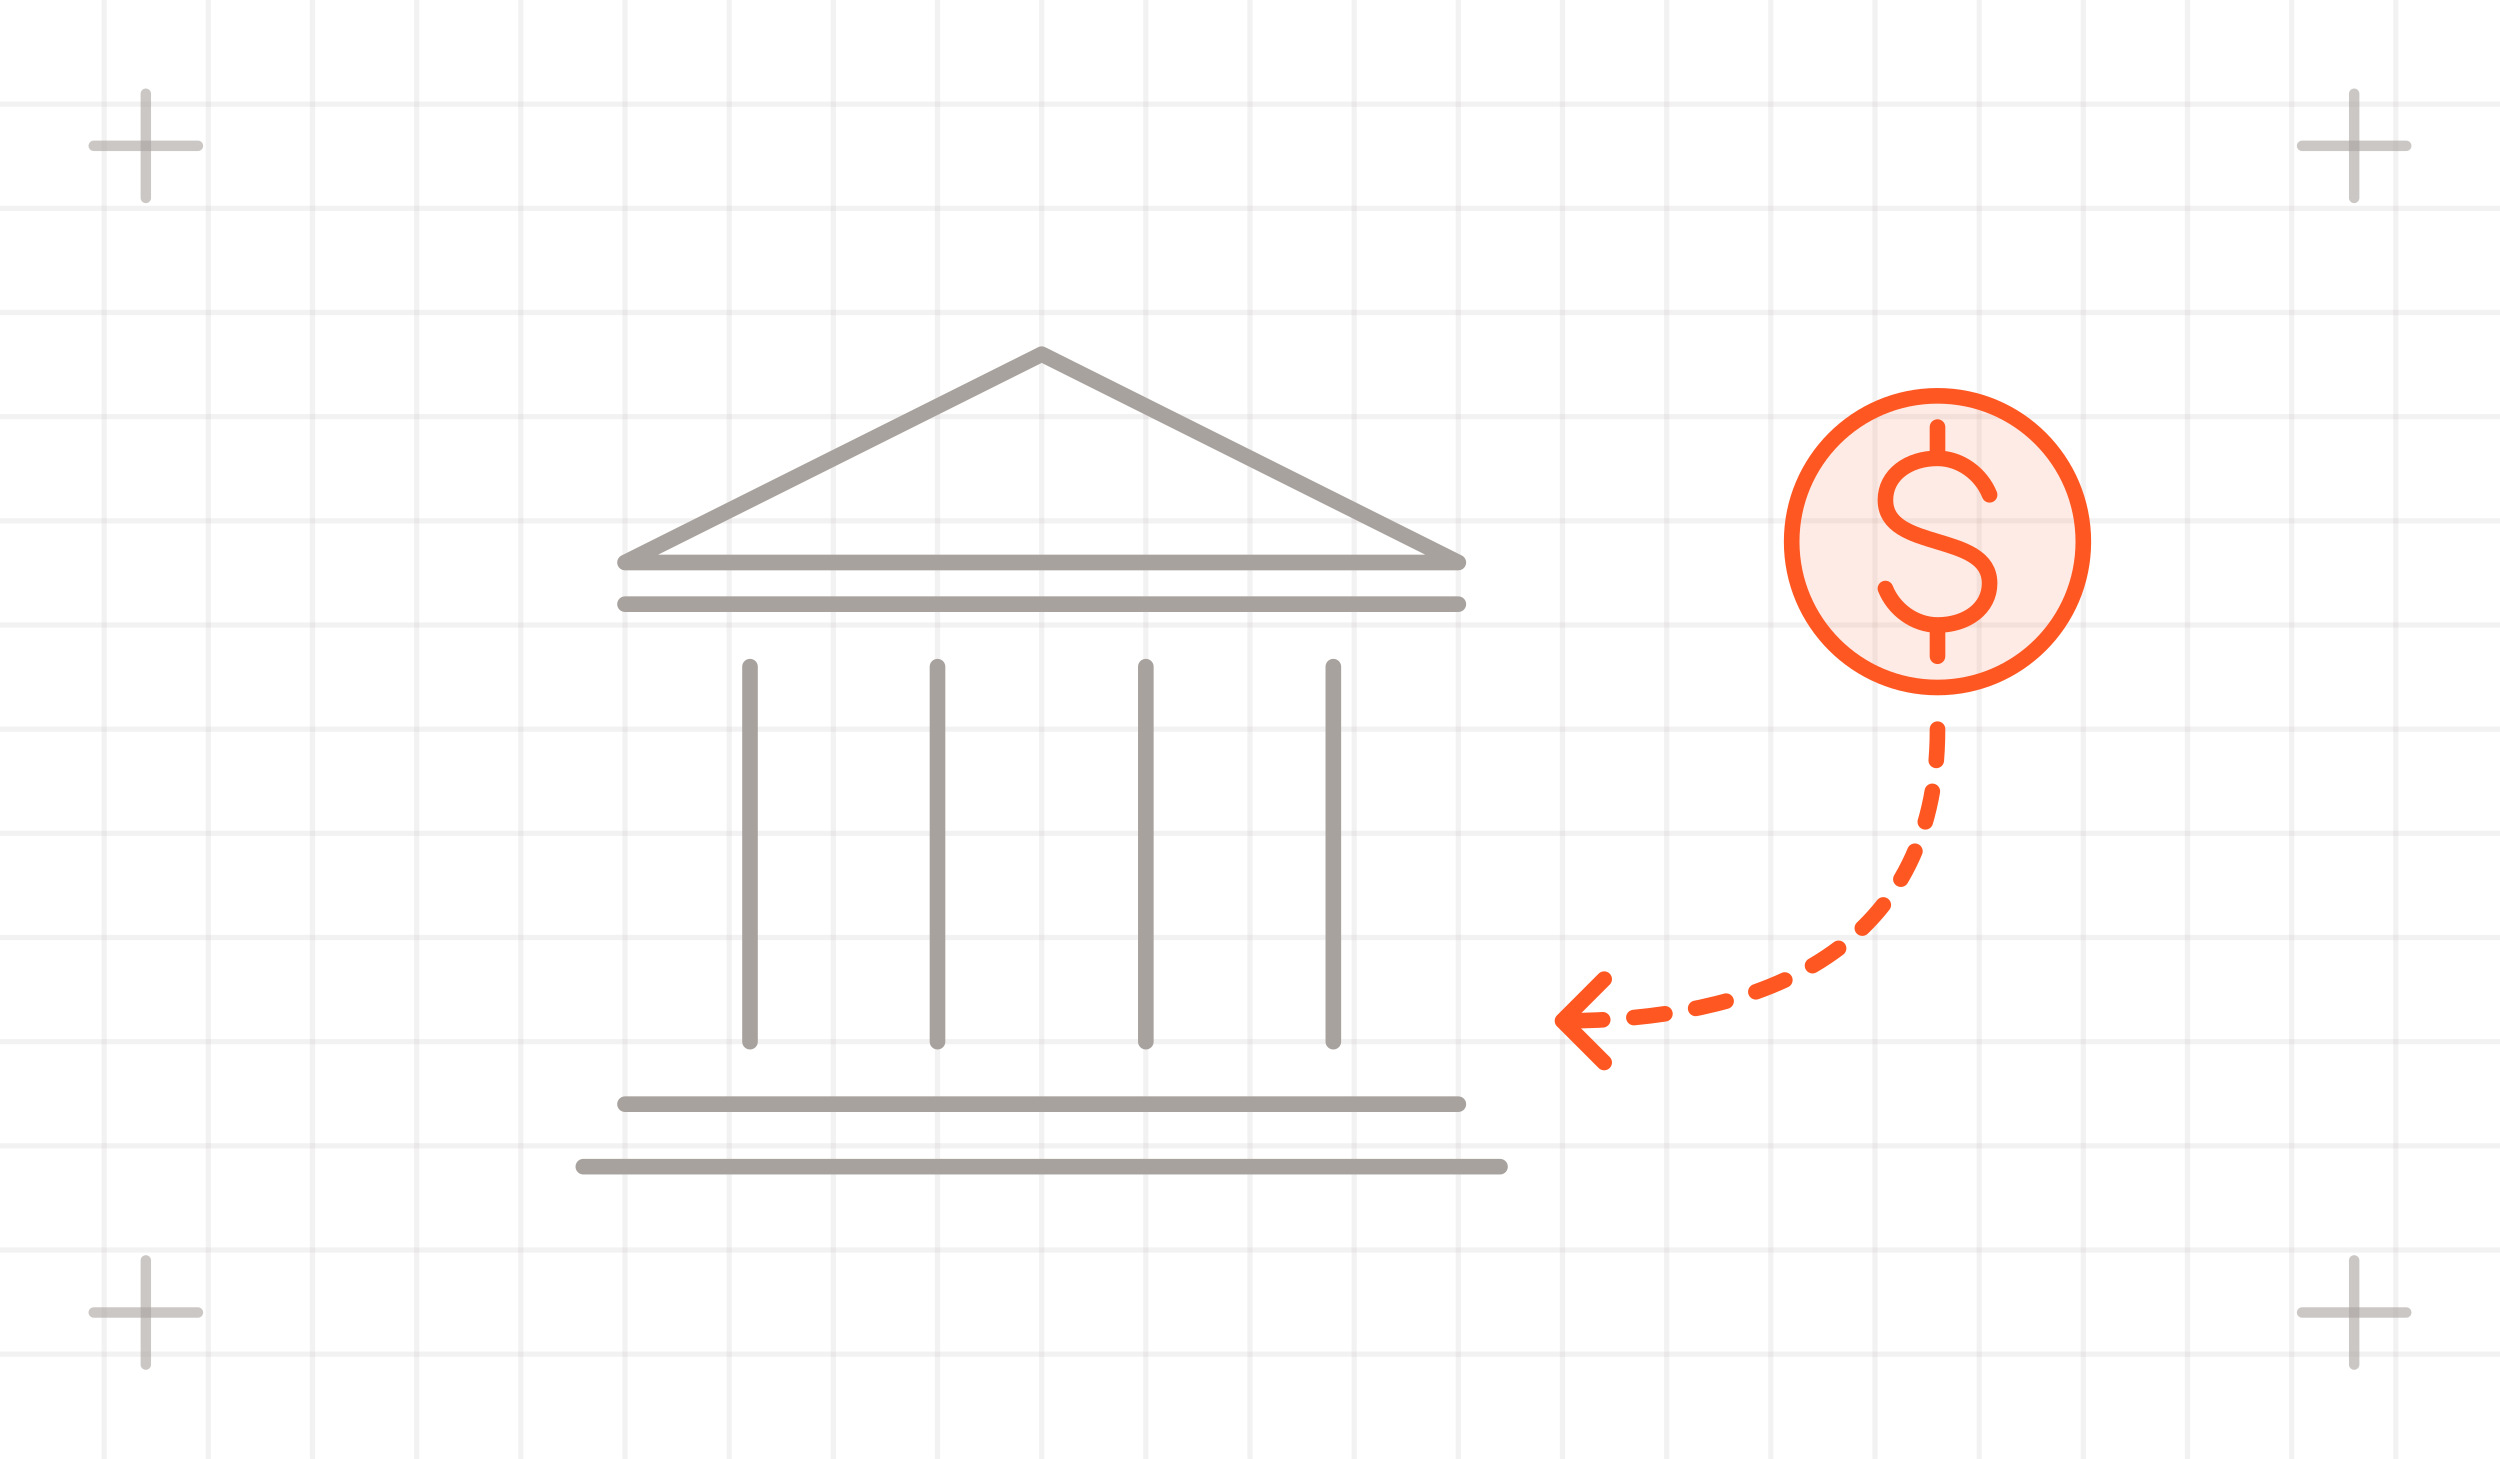
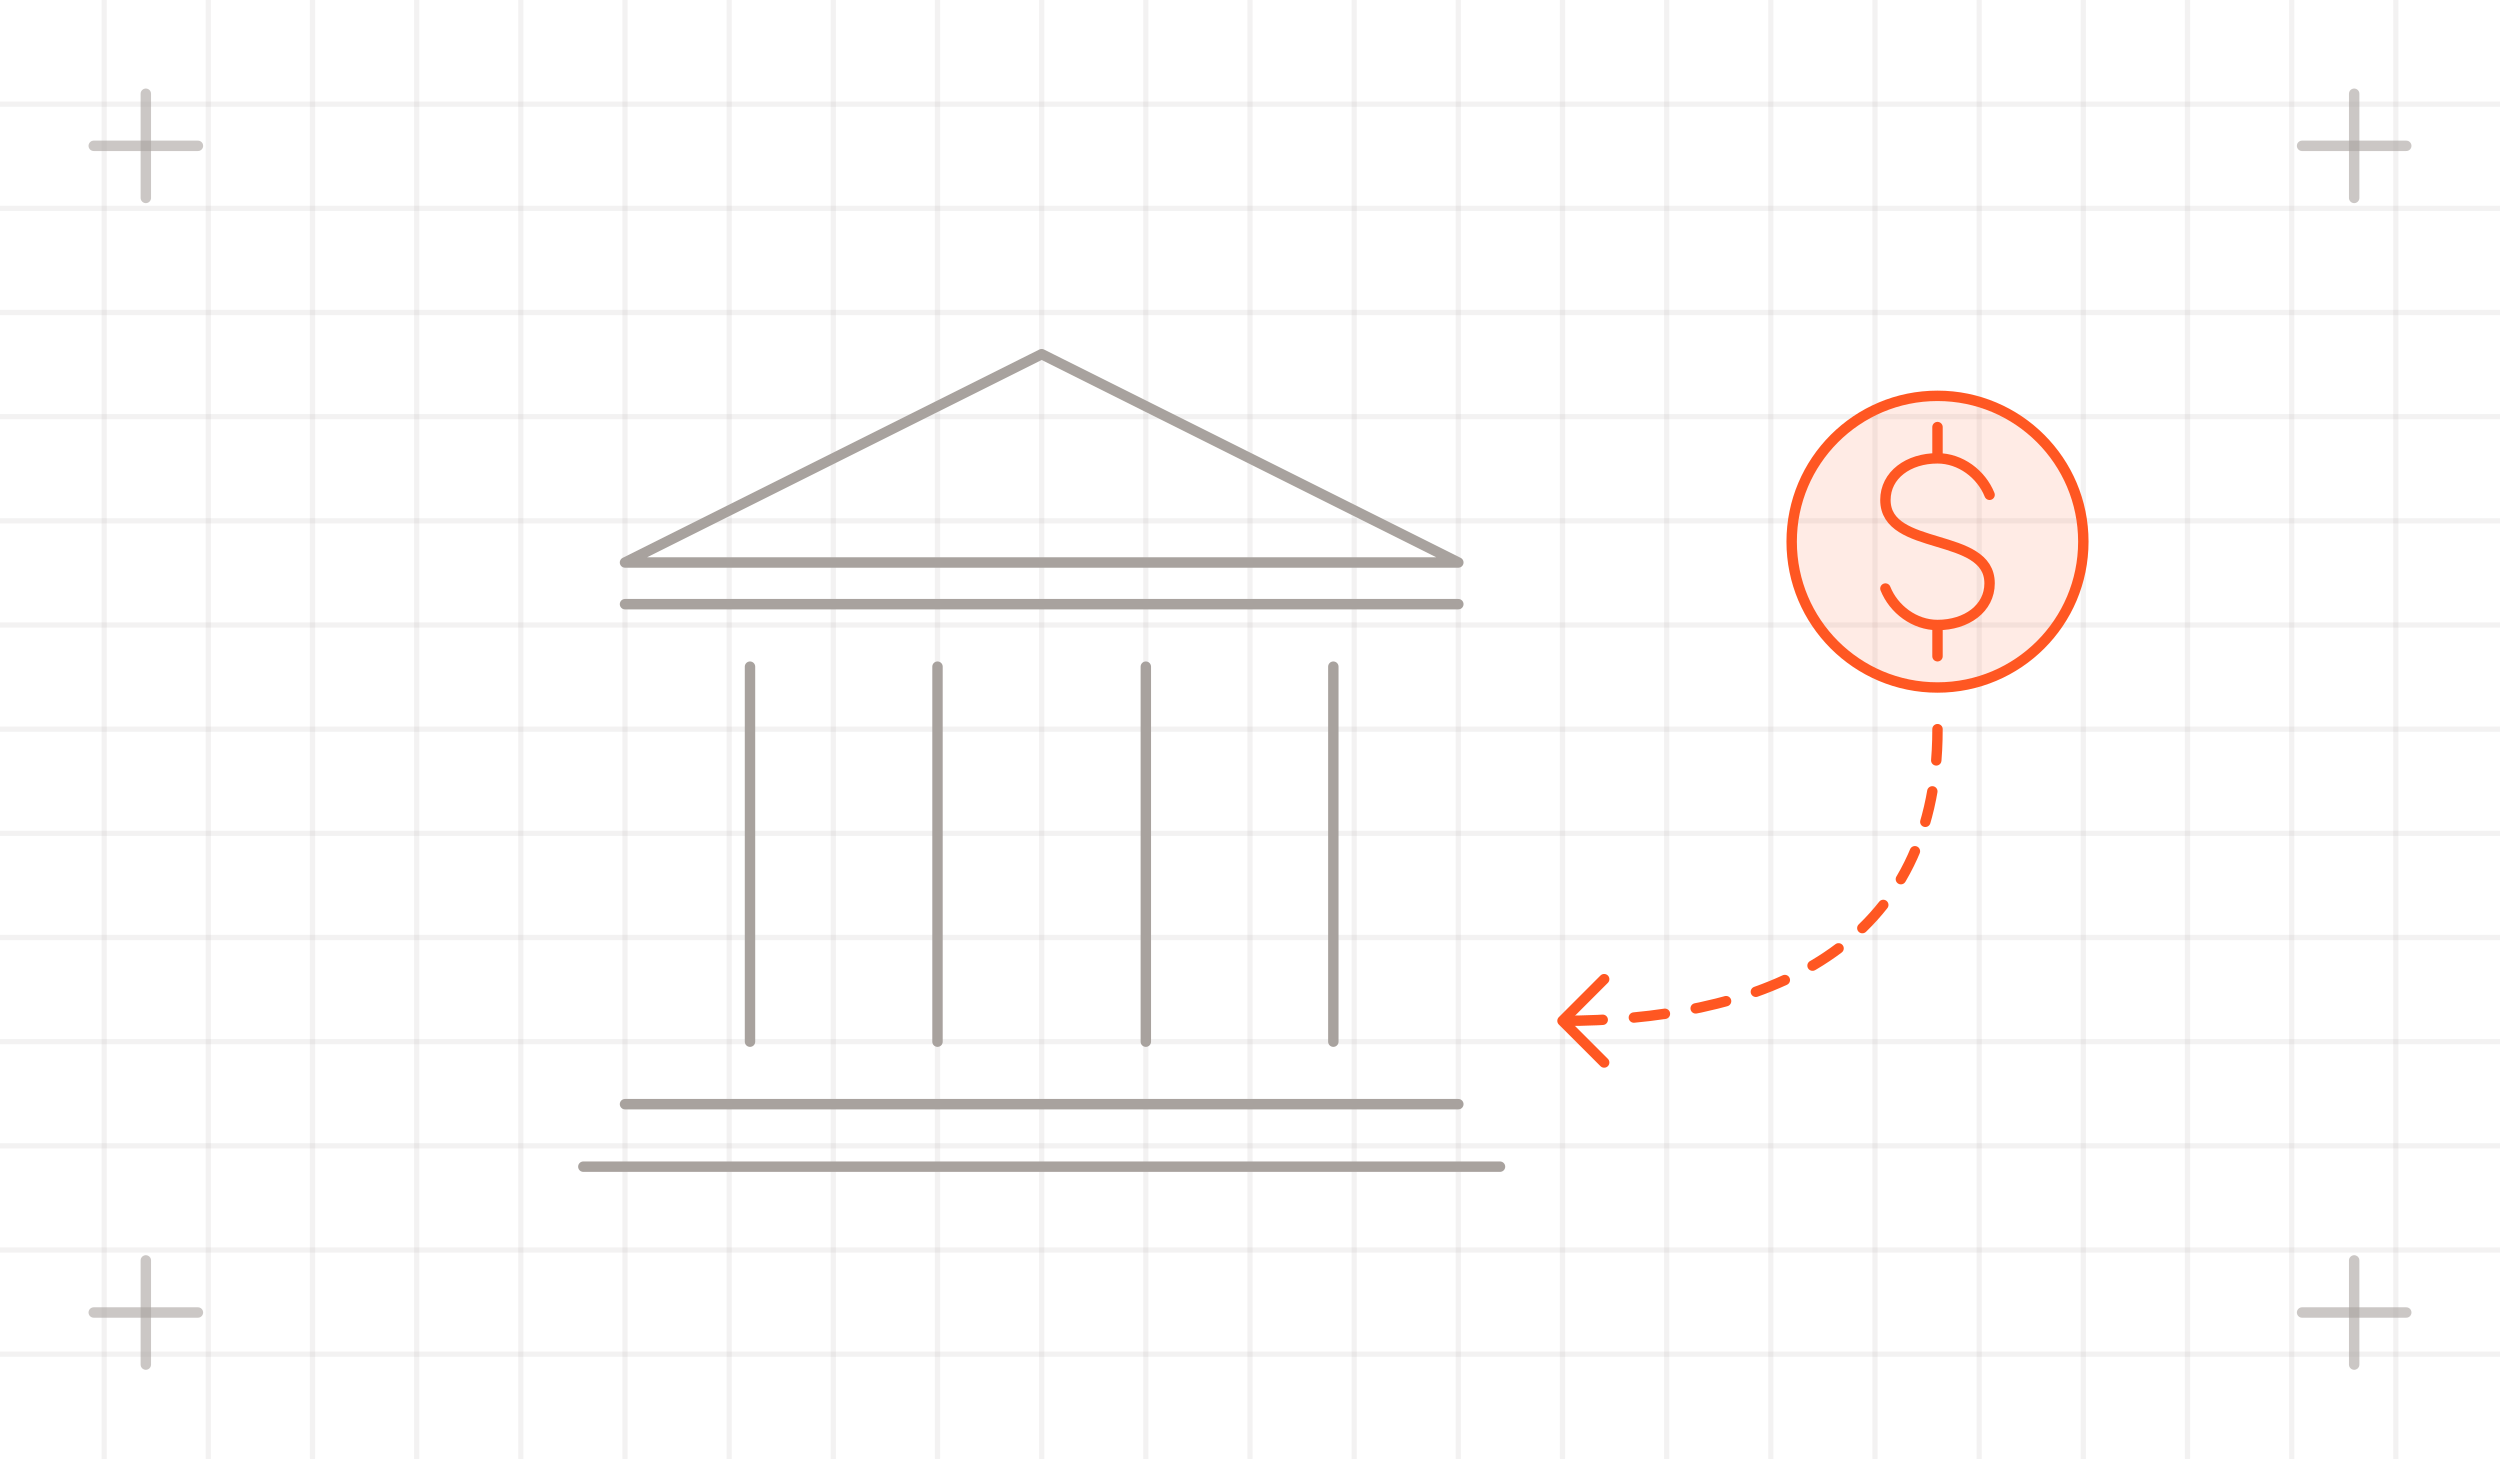
<svg xmlns="http://www.w3.org/2000/svg" viewBox="0 0 240 140" width="240" height="140" fill="none" stroke-linecap="round" stroke-linejoin="round">
  <g stroke="#A8A29E" stroke-opacity="0.14" stroke-width="0.5">
    <line x1="10" y1="0" x2="10" y2="140" />
    <line x1="20" y1="0" x2="20" y2="140" />
    <line x1="30" y1="0" x2="30" y2="140" />
    <line x1="40" y1="0" x2="40" y2="140" />
    <line x1="50" y1="0" x2="50" y2="140" />
    <line x1="60" y1="0" x2="60" y2="140" />
    <line x1="70" y1="0" x2="70" y2="140" />
    <line x1="80" y1="0" x2="80" y2="140" />
    <line x1="90" y1="0" x2="90" y2="140" />
    <line x1="100" y1="0" x2="100" y2="140" />
    <line x1="110" y1="0" x2="110" y2="140" />
    <line x1="120" y1="0" x2="120" y2="140" />
    <line x1="130" y1="0" x2="130" y2="140" />
    <line x1="140" y1="0" x2="140" y2="140" />
    <line x1="150" y1="0" x2="150" y2="140" />
    <line x1="160" y1="0" x2="160" y2="140" />
    <line x1="170" y1="0" x2="170" y2="140" />
    <line x1="180" y1="0" x2="180" y2="140" />
    <line x1="190" y1="0" x2="190" y2="140" />
    <line x1="200" y1="0" x2="200" y2="140" />
    <line x1="210" y1="0" x2="210" y2="140" />
    <line x1="220" y1="0" x2="220" y2="140" />
    <line x1="230" y1="0" x2="230" y2="140" />
    <line x1="0" y1="10" x2="240" y2="10" />
    <line x1="0" y1="20" x2="240" y2="20" />
    <line x1="0" y1="30" x2="240" y2="30" />
    <line x1="0" y1="40" x2="240" y2="40" />
    <line x1="0" y1="50" x2="240" y2="50" />
    <line x1="0" y1="60" x2="240" y2="60" />
    <line x1="0" y1="70" x2="240" y2="70" />
    <line x1="0" y1="80" x2="240" y2="80" />
    <line x1="0" y1="90" x2="240" y2="90" />
    <line x1="0" y1="100" x2="240" y2="100" />
    <line x1="0" y1="110" x2="240" y2="110" />
    <line x1="0" y1="120" x2="240" y2="120" />
    <line x1="0" y1="130" x2="240" y2="130" />
  </g>
  <g stroke="#A8A29E" stroke-opacity="0.6" stroke-width="1">
    <line x1="9" y1="14" x2="19" y2="14" />
    <line x1="14" y1="9" x2="14" y2="19" />
    <line x1="221" y1="14" x2="231" y2="14" />
    <line x1="226" y1="9" x2="226" y2="19" />
    <line x1="9" y1="126" x2="19" y2="126" />
    <line x1="14" y1="121" x2="14" y2="131" />
    <line x1="221" y1="126" x2="231" y2="126" />
    <line x1="226" y1="121" x2="226" y2="131" />
  </g>
-   <g stroke-width="1.5">
+   <g stroke-width="1">
    <path d="M60 54 L100 34 L140 54 Z" stroke="#A8A29E" fill="none" />
    <line x1="60" y1="58" x2="140" y2="58" stroke="#A8A29E" />
    <line x1="60" y1="106" x2="140" y2="106" stroke="#A8A29E" />
    <line x1="56" y1="112" x2="144" y2="112" stroke="#A8A29E" />
    <line x1="72" y1="64" x2="72" y2="100" stroke="#A8A29E" />
    <line x1="90" y1="64" x2="90" y2="100" stroke="#A8A29E" />
    <line x1="110" y1="64" x2="110" y2="100" stroke="#A8A29E" />
    <line x1="128" y1="64" x2="128" y2="100" stroke="#A8A29E" />
    <circle cx="186" cy="52" r="14" stroke="#FF5722" fill="#FF5722" fill-opacity="0.12" />
    <path d="M191 47.5 c-0.8 -2 -2.8 -3.5 -5 -3.5 c-2.8 0 -5 1.6 -5 4 c0 5 10 3 10 8 c0 2.4 -2.2 4 -5 4 c-2.2 0 -4.2 -1.5 -5 -3.5 M186 41 v3 M186 60 v3" stroke="#FF5722" fill="none" />
    <path d="M186 70 C186 92 168 98 150 98" stroke="#FF5722" fill="none" stroke-dasharray="3 3" />
    <path d="M154 94 l-4 4 l4 4" stroke="#FF5722" fill="none" />
  </g>
</svg>
